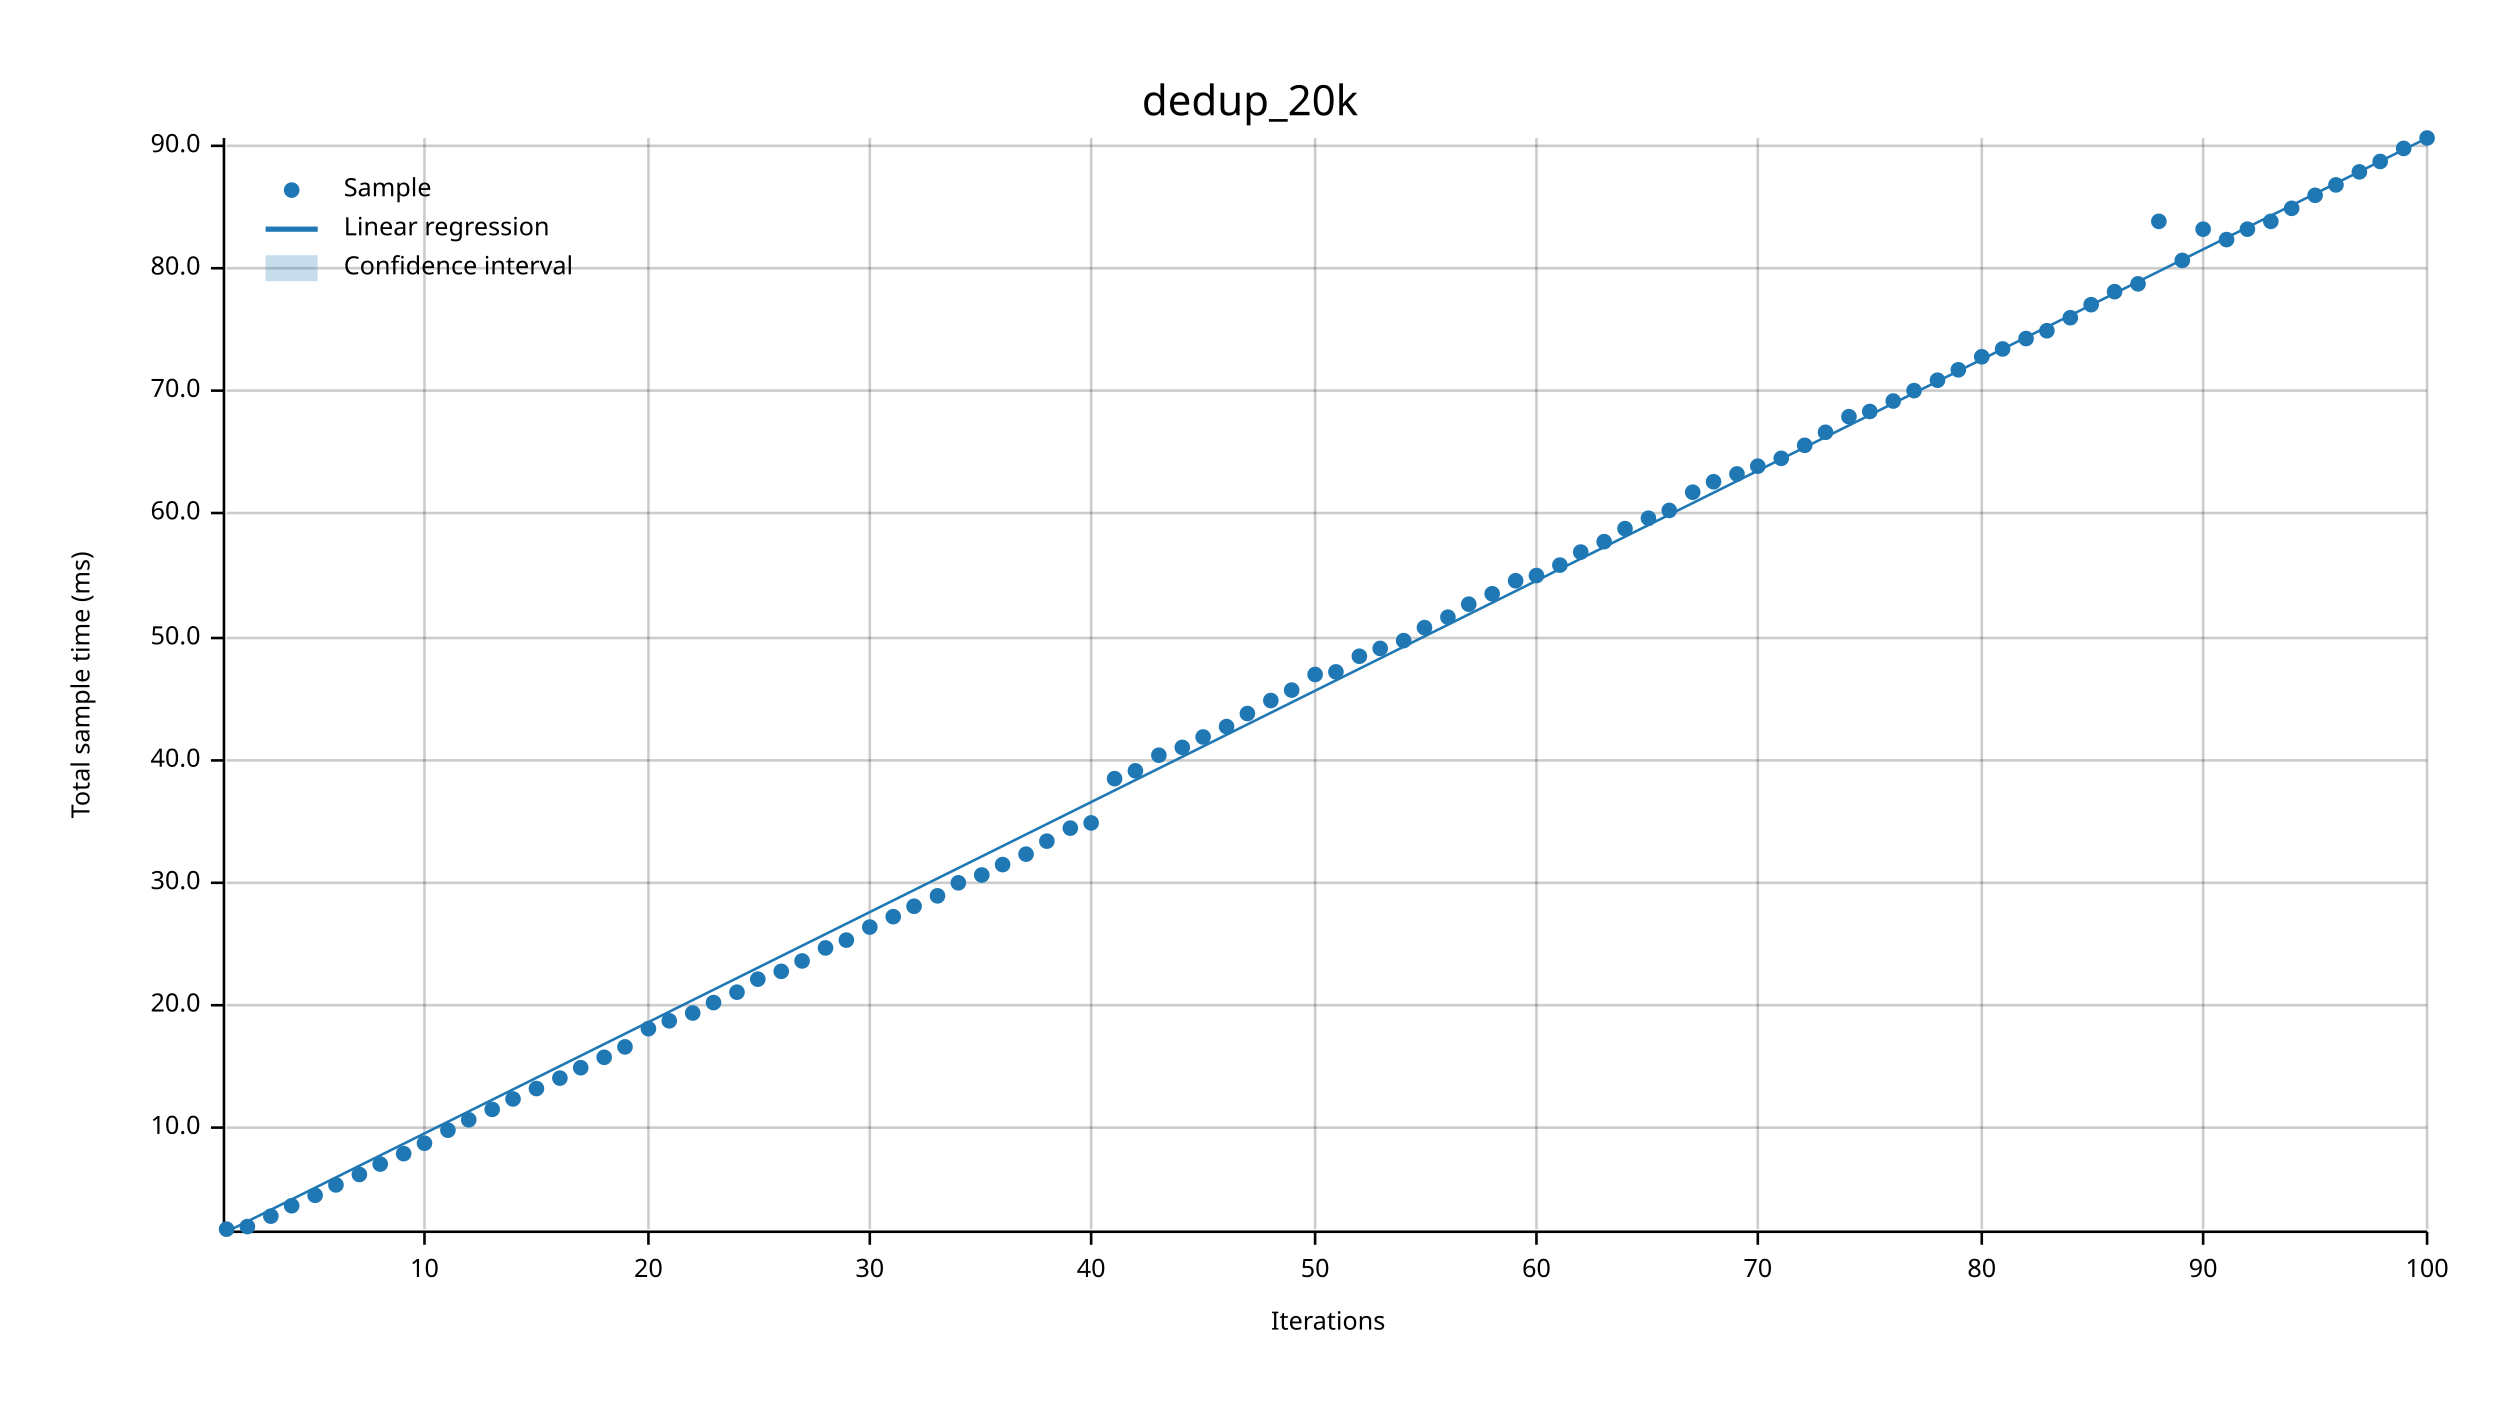
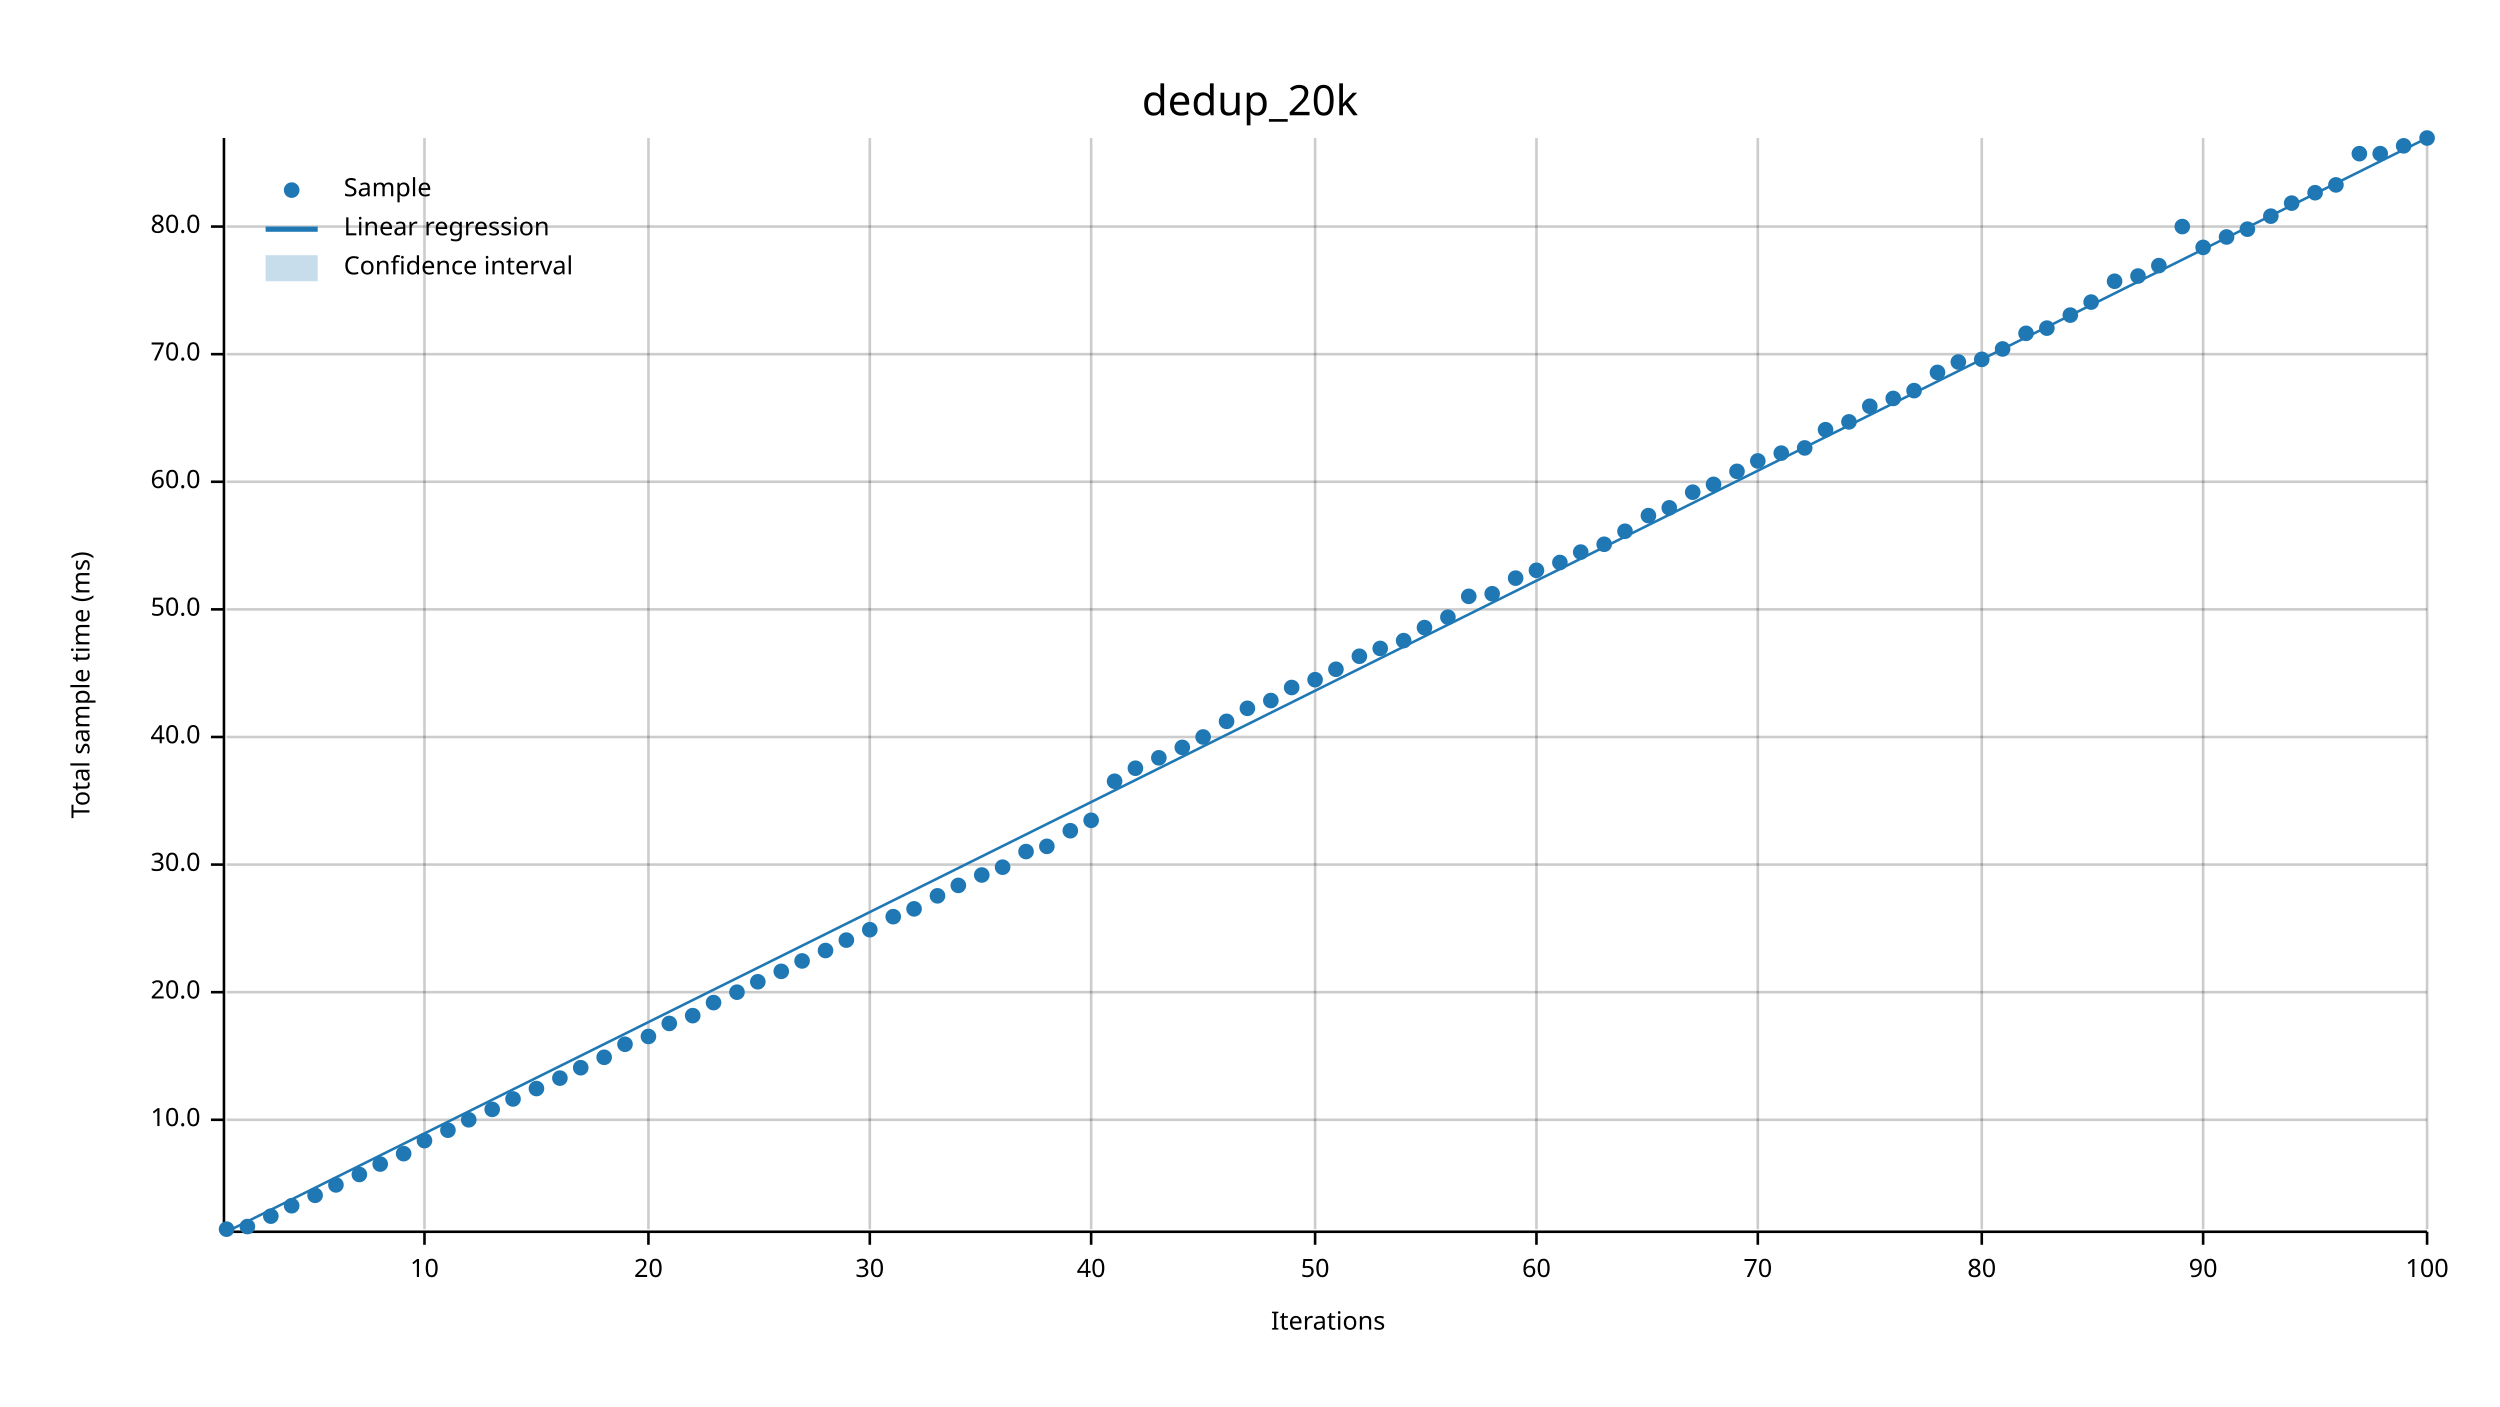
<svg xmlns="http://www.w3.org/2000/svg" width="960" height="540" viewBox="0 0 960 540">
  <text x="480" y="32" dy="0.76em" text-anchor="middle" font-family="sans-serif" font-size="16.129" opacity="1" fill="#000000">
dedup_20k
</text>
  <text x="27" y="263" dy="0.76em" text-anchor="middle" font-family="sans-serif" font-size="9.677" opacity="1" fill="#000000" transform="rotate(270, 27, 263)">
Total sample time (ms)
</text>
  <text x="510" y="513" dy="-0.5ex" text-anchor="middle" font-family="sans-serif" font-size="9.677" opacity="1" fill="#000000">
Iterations
</text>
  <line opacity="0.2" stroke="#000000" stroke-width="1" x1="163" y1="472" x2="163" y2="53" />
  <line opacity="0.2" stroke="#000000" stroke-width="1" x1="249" y1="472" x2="249" y2="53" />
  <line opacity="0.2" stroke="#000000" stroke-width="1" x1="334" y1="472" x2="334" y2="53" />
  <line opacity="0.2" stroke="#000000" stroke-width="1" x1="419" y1="472" x2="419" y2="53" />
  <line opacity="0.2" stroke="#000000" stroke-width="1" x1="505" y1="472" x2="505" y2="53" />
  <line opacity="0.2" stroke="#000000" stroke-width="1" x1="590" y1="472" x2="590" y2="53" />
  <line opacity="0.2" stroke="#000000" stroke-width="1" x1="675" y1="472" x2="675" y2="53" />
  <line opacity="0.2" stroke="#000000" stroke-width="1" x1="761" y1="472" x2="761" y2="53" />
  <line opacity="0.2" stroke="#000000" stroke-width="1" x1="846" y1="472" x2="846" y2="53" />
  <line opacity="0.2" stroke="#000000" stroke-width="1" x1="932" y1="472" x2="932" y2="53" />
-   <line opacity="0.2" stroke="#000000" stroke-width="1" x1="87" y1="433" x2="932" y2="433" />
-   <line opacity="0.2" stroke="#000000" stroke-width="1" x1="87" y1="386" x2="932" y2="386" />
-   <line opacity="0.2" stroke="#000000" stroke-width="1" x1="87" y1="339" x2="932" y2="339" />
-   <line opacity="0.2" stroke="#000000" stroke-width="1" x1="87" y1="292" x2="932" y2="292" />
-   <line opacity="0.2" stroke="#000000" stroke-width="1" x1="87" y1="245" x2="932" y2="245" />
-   <line opacity="0.2" stroke="#000000" stroke-width="1" x1="87" y1="197" x2="932" y2="197" />
-   <line opacity="0.2" stroke="#000000" stroke-width="1" x1="87" y1="150" x2="932" y2="150" />
-   <line opacity="0.2" stroke="#000000" stroke-width="1" x1="87" y1="103" x2="932" y2="103" />
-   <line opacity="0.2" stroke="#000000" stroke-width="1" x1="87" y1="56" x2="932" y2="56" />
+   <line opacity="0.2" stroke="#000000" stroke-width="1" x1="87" y1="430" x2="932" y2="430" />
+   <line opacity="0.2" stroke="#000000" stroke-width="1" x1="87" y1="381" x2="932" y2="381" />
+   <line opacity="0.2" stroke="#000000" stroke-width="1" x1="87" y1="332" x2="932" y2="332" />
+   <line opacity="0.2" stroke="#000000" stroke-width="1" x1="87" y1="283" x2="932" y2="283" />
+   <line opacity="0.2" stroke="#000000" stroke-width="1" x1="87" y1="234" x2="932" y2="234" />
+   <line opacity="0.2" stroke="#000000" stroke-width="1" x1="87" y1="185" x2="932" y2="185" />
+   <line opacity="0.2" stroke="#000000" stroke-width="1" x1="87" y1="136" x2="932" y2="136" />
+   <line opacity="0.2" stroke="#000000" stroke-width="1" x1="87" y1="87" x2="932" y2="87" />
  <polyline fill="none" opacity="1" stroke="#000000" stroke-width="1" points="86,53 86,472 " />
-   <text x="77" y="433" dy="0.5ex" text-anchor="end" font-family="sans-serif" font-size="9.677" opacity="1" fill="#000000">
+   <text x="77" y="430" dy="0.5ex" text-anchor="end" font-family="sans-serif" font-size="9.677" opacity="1" fill="#000000">
10.0
</text>
-   <polyline fill="none" opacity="1" stroke="#000000" stroke-width="1" points="81,433 86,433 " />
-   <text x="77" y="386" dy="0.5ex" text-anchor="end" font-family="sans-serif" font-size="9.677" opacity="1" fill="#000000">
+   <polyline fill="none" opacity="1" stroke="#000000" stroke-width="1" points="81,430 86,430 " />
+   <text x="77" y="381" dy="0.5ex" text-anchor="end" font-family="sans-serif" font-size="9.677" opacity="1" fill="#000000">
20.0
</text>
-   <polyline fill="none" opacity="1" stroke="#000000" stroke-width="1" points="81,386 86,386 " />
-   <text x="77" y="339" dy="0.5ex" text-anchor="end" font-family="sans-serif" font-size="9.677" opacity="1" fill="#000000">
+   <polyline fill="none" opacity="1" stroke="#000000" stroke-width="1" points="81,381 86,381 " />
+   <text x="77" y="332" dy="0.5ex" text-anchor="end" font-family="sans-serif" font-size="9.677" opacity="1" fill="#000000">
30.0
</text>
-   <polyline fill="none" opacity="1" stroke="#000000" stroke-width="1" points="81,339 86,339 " />
-   <text x="77" y="292" dy="0.5ex" text-anchor="end" font-family="sans-serif" font-size="9.677" opacity="1" fill="#000000">
+   <polyline fill="none" opacity="1" stroke="#000000" stroke-width="1" points="81,332 86,332 " />
+   <text x="77" y="283" dy="0.5ex" text-anchor="end" font-family="sans-serif" font-size="9.677" opacity="1" fill="#000000">
40.0
</text>
-   <polyline fill="none" opacity="1" stroke="#000000" stroke-width="1" points="81,292 86,292 " />
-   <text x="77" y="245" dy="0.5ex" text-anchor="end" font-family="sans-serif" font-size="9.677" opacity="1" fill="#000000">
+   <polyline fill="none" opacity="1" stroke="#000000" stroke-width="1" points="81,283 86,283 " />
+   <text x="77" y="234" dy="0.5ex" text-anchor="end" font-family="sans-serif" font-size="9.677" opacity="1" fill="#000000">
50.0
</text>
-   <polyline fill="none" opacity="1" stroke="#000000" stroke-width="1" points="81,245 86,245 " />
-   <text x="77" y="197" dy="0.5ex" text-anchor="end" font-family="sans-serif" font-size="9.677" opacity="1" fill="#000000">
+   <polyline fill="none" opacity="1" stroke="#000000" stroke-width="1" points="81,234 86,234 " />
+   <text x="77" y="185" dy="0.5ex" text-anchor="end" font-family="sans-serif" font-size="9.677" opacity="1" fill="#000000">
60.0
</text>
-   <polyline fill="none" opacity="1" stroke="#000000" stroke-width="1" points="81,197 86,197 " />
-   <text x="77" y="150" dy="0.5ex" text-anchor="end" font-family="sans-serif" font-size="9.677" opacity="1" fill="#000000">
+   <polyline fill="none" opacity="1" stroke="#000000" stroke-width="1" points="81,185 86,185 " />
+   <text x="77" y="136" dy="0.5ex" text-anchor="end" font-family="sans-serif" font-size="9.677" opacity="1" fill="#000000">
70.0
</text>
-   <polyline fill="none" opacity="1" stroke="#000000" stroke-width="1" points="81,150 86,150 " />
-   <text x="77" y="103" dy="0.5ex" text-anchor="end" font-family="sans-serif" font-size="9.677" opacity="1" fill="#000000">
+   <polyline fill="none" opacity="1" stroke="#000000" stroke-width="1" points="81,136 86,136 " />
+   <text x="77" y="87" dy="0.5ex" text-anchor="end" font-family="sans-serif" font-size="9.677" opacity="1" fill="#000000">
80.0
</text>
-   <polyline fill="none" opacity="1" stroke="#000000" stroke-width="1" points="81,103 86,103 " />
-   <text x="77" y="56" dy="0.5ex" text-anchor="end" font-family="sans-serif" font-size="9.677" opacity="1" fill="#000000">
- 90.0
- </text>
-   <polyline fill="none" opacity="1" stroke="#000000" stroke-width="1" points="81,56 86,56 " />
+   <polyline fill="none" opacity="1" stroke="#000000" stroke-width="1" points="81,87 86,87 " />
  <polyline fill="none" opacity="1" stroke="#000000" stroke-width="1" points="87,473 932,473 " />
  <text x="163" y="483" dy="0.76em" text-anchor="middle" font-family="sans-serif" font-size="9.677" opacity="1" fill="#000000">
10
</text>
  <polyline fill="none" opacity="1" stroke="#000000" stroke-width="1" points="163,473 163,478 " />
  <text x="249" y="483" dy="0.76em" text-anchor="middle" font-family="sans-serif" font-size="9.677" opacity="1" fill="#000000">
20
</text>
  <polyline fill="none" opacity="1" stroke="#000000" stroke-width="1" points="249,473 249,478 " />
  <text x="334" y="483" dy="0.76em" text-anchor="middle" font-family="sans-serif" font-size="9.677" opacity="1" fill="#000000">
30
</text>
  <polyline fill="none" opacity="1" stroke="#000000" stroke-width="1" points="334,473 334,478 " />
  <text x="419" y="483" dy="0.76em" text-anchor="middle" font-family="sans-serif" font-size="9.677" opacity="1" fill="#000000">
40
</text>
  <polyline fill="none" opacity="1" stroke="#000000" stroke-width="1" points="419,473 419,478 " />
  <text x="505" y="483" dy="0.76em" text-anchor="middle" font-family="sans-serif" font-size="9.677" opacity="1" fill="#000000">
50
</text>
  <polyline fill="none" opacity="1" stroke="#000000" stroke-width="1" points="505,473 505,478 " />
  <text x="590" y="483" dy="0.76em" text-anchor="middle" font-family="sans-serif" font-size="9.677" opacity="1" fill="#000000">
60
</text>
  <polyline fill="none" opacity="1" stroke="#000000" stroke-width="1" points="590,473 590,478 " />
  <text x="675" y="483" dy="0.76em" text-anchor="middle" font-family="sans-serif" font-size="9.677" opacity="1" fill="#000000">
70
</text>
  <polyline fill="none" opacity="1" stroke="#000000" stroke-width="1" points="675,473 675,478 " />
  <text x="761" y="483" dy="0.76em" text-anchor="middle" font-family="sans-serif" font-size="9.677" opacity="1" fill="#000000">
80
</text>
  <polyline fill="none" opacity="1" stroke="#000000" stroke-width="1" points="761,473 761,478 " />
  <text x="846" y="483" dy="0.76em" text-anchor="middle" font-family="sans-serif" font-size="9.677" opacity="1" fill="#000000">
90
</text>
  <polyline fill="none" opacity="1" stroke="#000000" stroke-width="1" points="846,473 846,478 " />
  <text x="932" y="483" dy="0.76em" text-anchor="middle" font-family="sans-serif" font-size="9.677" opacity="1" fill="#000000">
100
</text>
  <polyline fill="none" opacity="1" stroke="#000000" stroke-width="1" points="932,473 932,478 " />
  <circle cx="87" cy="472" r="3" opacity="1" fill="#1F78B4" stroke="none" stroke-width="1" />
  <circle cx="95" cy="471" r="3" opacity="1" fill="#1F78B4" stroke="none" stroke-width="1" />
  <circle cx="104" cy="467" r="3" opacity="1" fill="#1F78B4" stroke="none" stroke-width="1" />
  <circle cx="112" cy="463" r="3" opacity="1" fill="#1F78B4" stroke="none" stroke-width="1" />
  <circle cx="121" cy="459" r="3" opacity="1" fill="#1F78B4" stroke="none" stroke-width="1" />
  <circle cx="129" cy="455" r="3" opacity="1" fill="#1F78B4" stroke="none" stroke-width="1" />
  <circle cx="138" cy="451" r="3" opacity="1" fill="#1F78B4" stroke="none" stroke-width="1" />
  <circle cx="146" cy="447" r="3" opacity="1" fill="#1F78B4" stroke="none" stroke-width="1" />
  <circle cx="155" cy="443" r="3" opacity="1" fill="#1F78B4" stroke="none" stroke-width="1" />
-   <circle cx="163" cy="439" r="3" opacity="1" fill="#1F78B4" stroke="none" stroke-width="1" />
+   <circle cx="163" cy="438" r="3" opacity="1" fill="#1F78B4" stroke="none" stroke-width="1" />
  <circle cx="172" cy="434" r="3" opacity="1" fill="#1F78B4" stroke="none" stroke-width="1" />
  <circle cx="180" cy="430" r="3" opacity="1" fill="#1F78B4" stroke="none" stroke-width="1" />
  <circle cx="189" cy="426" r="3" opacity="1" fill="#1F78B4" stroke="none" stroke-width="1" />
  <circle cx="197" cy="422" r="3" opacity="1" fill="#1F78B4" stroke="none" stroke-width="1" />
  <circle cx="206" cy="418" r="3" opacity="1" fill="#1F78B4" stroke="none" stroke-width="1" />
  <circle cx="215" cy="414" r="3" opacity="1" fill="#1F78B4" stroke="none" stroke-width="1" />
  <circle cx="223" cy="410" r="3" opacity="1" fill="#1F78B4" stroke="none" stroke-width="1" />
  <circle cx="232" cy="406" r="3" opacity="1" fill="#1F78B4" stroke="none" stroke-width="1" />
-   <circle cx="240" cy="402" r="3" opacity="1" fill="#1F78B4" stroke="none" stroke-width="1" />
-   <circle cx="249" cy="395" r="3" opacity="1" fill="#1F78B4" stroke="none" stroke-width="1" />
-   <circle cx="257" cy="392" r="3" opacity="1" fill="#1F78B4" stroke="none" stroke-width="1" />
-   <circle cx="266" cy="389" r="3" opacity="1" fill="#1F78B4" stroke="none" stroke-width="1" />
+   <circle cx="240" cy="401" r="3" opacity="1" fill="#1F78B4" stroke="none" stroke-width="1" />
+   <circle cx="249" cy="398" r="3" opacity="1" fill="#1F78B4" stroke="none" stroke-width="1" />
+   <circle cx="257" cy="393" r="3" opacity="1" fill="#1F78B4" stroke="none" stroke-width="1" />
+   <circle cx="266" cy="390" r="3" opacity="1" fill="#1F78B4" stroke="none" stroke-width="1" />
  <circle cx="274" cy="385" r="3" opacity="1" fill="#1F78B4" stroke="none" stroke-width="1" />
  <circle cx="283" cy="381" r="3" opacity="1" fill="#1F78B4" stroke="none" stroke-width="1" />
-   <circle cx="291" cy="376" r="3" opacity="1" fill="#1F78B4" stroke="none" stroke-width="1" />
+   <circle cx="291" cy="377" r="3" opacity="1" fill="#1F78B4" stroke="none" stroke-width="1" />
  <circle cx="300" cy="373" r="3" opacity="1" fill="#1F78B4" stroke="none" stroke-width="1" />
  <circle cx="308" cy="369" r="3" opacity="1" fill="#1F78B4" stroke="none" stroke-width="1" />
-   <circle cx="317" cy="364" r="3" opacity="1" fill="#1F78B4" stroke="none" stroke-width="1" />
+   <circle cx="317" cy="365" r="3" opacity="1" fill="#1F78B4" stroke="none" stroke-width="1" />
  <circle cx="325" cy="361" r="3" opacity="1" fill="#1F78B4" stroke="none" stroke-width="1" />
-   <circle cx="334" cy="356" r="3" opacity="1" fill="#1F78B4" stroke="none" stroke-width="1" />
+   <circle cx="334" cy="357" r="3" opacity="1" fill="#1F78B4" stroke="none" stroke-width="1" />
  <circle cx="343" cy="352" r="3" opacity="1" fill="#1F78B4" stroke="none" stroke-width="1" />
-   <circle cx="351" cy="348" r="3" opacity="1" fill="#1F78B4" stroke="none" stroke-width="1" />
+   <circle cx="351" cy="349" r="3" opacity="1" fill="#1F78B4" stroke="none" stroke-width="1" />
  <circle cx="360" cy="344" r="3" opacity="1" fill="#1F78B4" stroke="none" stroke-width="1" />
-   <circle cx="368" cy="339" r="3" opacity="1" fill="#1F78B4" stroke="none" stroke-width="1" />
+   <circle cx="368" cy="340" r="3" opacity="1" fill="#1F78B4" stroke="none" stroke-width="1" />
  <circle cx="377" cy="336" r="3" opacity="1" fill="#1F78B4" stroke="none" stroke-width="1" />
-   <circle cx="385" cy="332" r="3" opacity="1" fill="#1F78B4" stroke="none" stroke-width="1" />
-   <circle cx="394" cy="328" r="3" opacity="1" fill="#1F78B4" stroke="none" stroke-width="1" />
-   <circle cx="402" cy="323" r="3" opacity="1" fill="#1F78B4" stroke="none" stroke-width="1" />
-   <circle cx="411" cy="318" r="3" opacity="1" fill="#1F78B4" stroke="none" stroke-width="1" />
-   <circle cx="419" cy="316" r="3" opacity="1" fill="#1F78B4" stroke="none" stroke-width="1" />
-   <circle cx="428" cy="299" r="3" opacity="1" fill="#1F78B4" stroke="none" stroke-width="1" />
-   <circle cx="436" cy="296" r="3" opacity="1" fill="#1F78B4" stroke="none" stroke-width="1" />
-   <circle cx="445" cy="290" r="3" opacity="1" fill="#1F78B4" stroke="none" stroke-width="1" />
+   <circle cx="385" cy="333" r="3" opacity="1" fill="#1F78B4" stroke="none" stroke-width="1" />
+   <circle cx="394" cy="327" r="3" opacity="1" fill="#1F78B4" stroke="none" stroke-width="1" />
+   <circle cx="402" cy="325" r="3" opacity="1" fill="#1F78B4" stroke="none" stroke-width="1" />
+   <circle cx="411" cy="319" r="3" opacity="1" fill="#1F78B4" stroke="none" stroke-width="1" />
+   <circle cx="419" cy="315" r="3" opacity="1" fill="#1F78B4" stroke="none" stroke-width="1" />
+   <circle cx="428" cy="300" r="3" opacity="1" fill="#1F78B4" stroke="none" stroke-width="1" />
+   <circle cx="436" cy="295" r="3" opacity="1" fill="#1F78B4" stroke="none" stroke-width="1" />
+   <circle cx="445" cy="291" r="3" opacity="1" fill="#1F78B4" stroke="none" stroke-width="1" />
  <circle cx="454" cy="287" r="3" opacity="1" fill="#1F78B4" stroke="none" stroke-width="1" />
  <circle cx="462" cy="283" r="3" opacity="1" fill="#1F78B4" stroke="none" stroke-width="1" />
-   <circle cx="471" cy="279" r="3" opacity="1" fill="#1F78B4" stroke="none" stroke-width="1" />
-   <circle cx="479" cy="274" r="3" opacity="1" fill="#1F78B4" stroke="none" stroke-width="1" />
+   <circle cx="471" cy="277" r="3" opacity="1" fill="#1F78B4" stroke="none" stroke-width="1" />
+   <circle cx="479" cy="272" r="3" opacity="1" fill="#1F78B4" stroke="none" stroke-width="1" />
  <circle cx="488" cy="269" r="3" opacity="1" fill="#1F78B4" stroke="none" stroke-width="1" />
-   <circle cx="496" cy="265" r="3" opacity="1" fill="#1F78B4" stroke="none" stroke-width="1" />
-   <circle cx="505" cy="259" r="3" opacity="1" fill="#1F78B4" stroke="none" stroke-width="1" />
-   <circle cx="513" cy="258" r="3" opacity="1" fill="#1F78B4" stroke="none" stroke-width="1" />
+   <circle cx="496" cy="264" r="3" opacity="1" fill="#1F78B4" stroke="none" stroke-width="1" />
+   <circle cx="505" cy="261" r="3" opacity="1" fill="#1F78B4" stroke="none" stroke-width="1" />
+   <circle cx="513" cy="257" r="3" opacity="1" fill="#1F78B4" stroke="none" stroke-width="1" />
  <circle cx="522" cy="252" r="3" opacity="1" fill="#1F78B4" stroke="none" stroke-width="1" />
  <circle cx="530" cy="249" r="3" opacity="1" fill="#1F78B4" stroke="none" stroke-width="1" />
  <circle cx="539" cy="246" r="3" opacity="1" fill="#1F78B4" stroke="none" stroke-width="1" />
  <circle cx="547" cy="241" r="3" opacity="1" fill="#1F78B4" stroke="none" stroke-width="1" />
  <circle cx="556" cy="237" r="3" opacity="1" fill="#1F78B4" stroke="none" stroke-width="1" />
-   <circle cx="564" cy="232" r="3" opacity="1" fill="#1F78B4" stroke="none" stroke-width="1" />
+   <circle cx="564" cy="229" r="3" opacity="1" fill="#1F78B4" stroke="none" stroke-width="1" />
  <circle cx="573" cy="228" r="3" opacity="1" fill="#1F78B4" stroke="none" stroke-width="1" />
-   <circle cx="582" cy="223" r="3" opacity="1" fill="#1F78B4" stroke="none" stroke-width="1" />
-   <circle cx="590" cy="221" r="3" opacity="1" fill="#1F78B4" stroke="none" stroke-width="1" />
-   <circle cx="599" cy="217" r="3" opacity="1" fill="#1F78B4" stroke="none" stroke-width="1" />
+   <circle cx="582" cy="222" r="3" opacity="1" fill="#1F78B4" stroke="none" stroke-width="1" />
+   <circle cx="590" cy="219" r="3" opacity="1" fill="#1F78B4" stroke="none" stroke-width="1" />
+   <circle cx="599" cy="216" r="3" opacity="1" fill="#1F78B4" stroke="none" stroke-width="1" />
  <circle cx="607" cy="212" r="3" opacity="1" fill="#1F78B4" stroke="none" stroke-width="1" />
-   <circle cx="616" cy="208" r="3" opacity="1" fill="#1F78B4" stroke="none" stroke-width="1" />
-   <circle cx="624" cy="203" r="3" opacity="1" fill="#1F78B4" stroke="none" stroke-width="1" />
-   <circle cx="633" cy="199" r="3" opacity="1" fill="#1F78B4" stroke="none" stroke-width="1" />
-   <circle cx="641" cy="196" r="3" opacity="1" fill="#1F78B4" stroke="none" stroke-width="1" />
+   <circle cx="616" cy="209" r="3" opacity="1" fill="#1F78B4" stroke="none" stroke-width="1" />
+   <circle cx="624" cy="204" r="3" opacity="1" fill="#1F78B4" stroke="none" stroke-width="1" />
+   <circle cx="633" cy="198" r="3" opacity="1" fill="#1F78B4" stroke="none" stroke-width="1" />
+   <circle cx="641" cy="195" r="3" opacity="1" fill="#1F78B4" stroke="none" stroke-width="1" />
  <circle cx="650" cy="189" r="3" opacity="1" fill="#1F78B4" stroke="none" stroke-width="1" />
-   <circle cx="658" cy="185" r="3" opacity="1" fill="#1F78B4" stroke="none" stroke-width="1" />
-   <circle cx="667" cy="182" r="3" opacity="1" fill="#1F78B4" stroke="none" stroke-width="1" />
-   <circle cx="675" cy="179" r="3" opacity="1" fill="#1F78B4" stroke="none" stroke-width="1" />
-   <circle cx="684" cy="176" r="3" opacity="1" fill="#1F78B4" stroke="none" stroke-width="1" />
-   <circle cx="693" cy="171" r="3" opacity="1" fill="#1F78B4" stroke="none" stroke-width="1" />
-   <circle cx="701" cy="166" r="3" opacity="1" fill="#1F78B4" stroke="none" stroke-width="1" />
-   <circle cx="710" cy="160" r="3" opacity="1" fill="#1F78B4" stroke="none" stroke-width="1" />
-   <circle cx="718" cy="158" r="3" opacity="1" fill="#1F78B4" stroke="none" stroke-width="1" />
-   <circle cx="727" cy="154" r="3" opacity="1" fill="#1F78B4" stroke="none" stroke-width="1" />
+   <circle cx="658" cy="186" r="3" opacity="1" fill="#1F78B4" stroke="none" stroke-width="1" />
+   <circle cx="667" cy="181" r="3" opacity="1" fill="#1F78B4" stroke="none" stroke-width="1" />
+   <circle cx="675" cy="177" r="3" opacity="1" fill="#1F78B4" stroke="none" stroke-width="1" />
+   <circle cx="684" cy="174" r="3" opacity="1" fill="#1F78B4" stroke="none" stroke-width="1" />
+   <circle cx="693" cy="172" r="3" opacity="1" fill="#1F78B4" stroke="none" stroke-width="1" />
+   <circle cx="701" cy="165" r="3" opacity="1" fill="#1F78B4" stroke="none" stroke-width="1" />
+   <circle cx="710" cy="162" r="3" opacity="1" fill="#1F78B4" stroke="none" stroke-width="1" />
+   <circle cx="718" cy="156" r="3" opacity="1" fill="#1F78B4" stroke="none" stroke-width="1" />
+   <circle cx="727" cy="153" r="3" opacity="1" fill="#1F78B4" stroke="none" stroke-width="1" />
  <circle cx="735" cy="150" r="3" opacity="1" fill="#1F78B4" stroke="none" stroke-width="1" />
-   <circle cx="744" cy="146" r="3" opacity="1" fill="#1F78B4" stroke="none" stroke-width="1" />
-   <circle cx="752" cy="142" r="3" opacity="1" fill="#1F78B4" stroke="none" stroke-width="1" />
-   <circle cx="761" cy="137" r="3" opacity="1" fill="#1F78B4" stroke="none" stroke-width="1" />
+   <circle cx="744" cy="143" r="3" opacity="1" fill="#1F78B4" stroke="none" stroke-width="1" />
+   <circle cx="752" cy="139" r="3" opacity="1" fill="#1F78B4" stroke="none" stroke-width="1" />
+   <circle cx="761" cy="138" r="3" opacity="1" fill="#1F78B4" stroke="none" stroke-width="1" />
  <circle cx="769" cy="134" r="3" opacity="1" fill="#1F78B4" stroke="none" stroke-width="1" />
-   <circle cx="778" cy="130" r="3" opacity="1" fill="#1F78B4" stroke="none" stroke-width="1" />
-   <circle cx="786" cy="127" r="3" opacity="1" fill="#1F78B4" stroke="none" stroke-width="1" />
-   <circle cx="795" cy="122" r="3" opacity="1" fill="#1F78B4" stroke="none" stroke-width="1" />
-   <circle cx="803" cy="117" r="3" opacity="1" fill="#1F78B4" stroke="none" stroke-width="1" />
-   <circle cx="812" cy="112" r="3" opacity="1" fill="#1F78B4" stroke="none" stroke-width="1" />
-   <circle cx="821" cy="109" r="3" opacity="1" fill="#1F78B4" stroke="none" stroke-width="1" />
-   <circle cx="829" cy="85" r="3" opacity="1" fill="#1F78B4" stroke="none" stroke-width="1" />
-   <circle cx="838" cy="100" r="3" opacity="1" fill="#1F78B4" stroke="none" stroke-width="1" />
-   <circle cx="846" cy="88" r="3" opacity="1" fill="#1F78B4" stroke="none" stroke-width="1" />
-   <circle cx="855" cy="92" r="3" opacity="1" fill="#1F78B4" stroke="none" stroke-width="1" />
+   <circle cx="778" cy="128" r="3" opacity="1" fill="#1F78B4" stroke="none" stroke-width="1" />
+   <circle cx="786" cy="126" r="3" opacity="1" fill="#1F78B4" stroke="none" stroke-width="1" />
+   <circle cx="795" cy="121" r="3" opacity="1" fill="#1F78B4" stroke="none" stroke-width="1" />
+   <circle cx="803" cy="116" r="3" opacity="1" fill="#1F78B4" stroke="none" stroke-width="1" />
+   <circle cx="812" cy="108" r="3" opacity="1" fill="#1F78B4" stroke="none" stroke-width="1" />
+   <circle cx="821" cy="106" r="3" opacity="1" fill="#1F78B4" stroke="none" stroke-width="1" />
+   <circle cx="829" cy="102" r="3" opacity="1" fill="#1F78B4" stroke="none" stroke-width="1" />
+   <circle cx="838" cy="87" r="3" opacity="1" fill="#1F78B4" stroke="none" stroke-width="1" />
+   <circle cx="846" cy="95" r="3" opacity="1" fill="#1F78B4" stroke="none" stroke-width="1" />
+   <circle cx="855" cy="91" r="3" opacity="1" fill="#1F78B4" stroke="none" stroke-width="1" />
  <circle cx="863" cy="88" r="3" opacity="1" fill="#1F78B4" stroke="none" stroke-width="1" />
-   <circle cx="872" cy="85" r="3" opacity="1" fill="#1F78B4" stroke="none" stroke-width="1" />
-   <circle cx="880" cy="80" r="3" opacity="1" fill="#1F78B4" stroke="none" stroke-width="1" />
-   <circle cx="889" cy="75" r="3" opacity="1" fill="#1F78B4" stroke="none" stroke-width="1" />
+   <circle cx="872" cy="83" r="3" opacity="1" fill="#1F78B4" stroke="none" stroke-width="1" />
+   <circle cx="880" cy="78" r="3" opacity="1" fill="#1F78B4" stroke="none" stroke-width="1" />
+   <circle cx="889" cy="74" r="3" opacity="1" fill="#1F78B4" stroke="none" stroke-width="1" />
  <circle cx="897" cy="71" r="3" opacity="1" fill="#1F78B4" stroke="none" stroke-width="1" />
-   <circle cx="906" cy="66" r="3" opacity="1" fill="#1F78B4" stroke="none" stroke-width="1" />
-   <circle cx="914" cy="62" r="3" opacity="1" fill="#1F78B4" stroke="none" stroke-width="1" />
-   <circle cx="923" cy="57" r="3" opacity="1" fill="#1F78B4" stroke="none" stroke-width="1" />
+   <circle cx="906" cy="59" r="3" opacity="1" fill="#1F78B4" stroke="none" stroke-width="1" />
+   <circle cx="914" cy="59" r="3" opacity="1" fill="#1F78B4" stroke="none" stroke-width="1" />
+   <circle cx="923" cy="56" r="3" opacity="1" fill="#1F78B4" stroke="none" stroke-width="1" />
  <circle cx="932" cy="53" r="3" opacity="1" fill="#1F78B4" stroke="none" stroke-width="1" />
  <polyline fill="none" opacity="1" stroke="#1F78B4" stroke-width="1" points="87,473 932,53 " />
  <polygon opacity="0.25" fill="#1F78B4" points="87,473 932,53 932,53 " />
  <text x="132" y="68" dy="0.76em" text-anchor="start" font-family="sans-serif" font-size="9.677" opacity="1" fill="#000000">
Sample
</text>
  <text x="132" y="83" dy="0.76em" text-anchor="start" font-family="sans-serif" font-size="9.677" opacity="1" fill="#000000">
Linear regression
</text>
  <text x="132" y="98" dy="0.76em" text-anchor="start" font-family="sans-serif" font-size="9.677" opacity="1" fill="#000000">
Confidence interval
</text>
  <circle cx="112" cy="73" r="3" opacity="1" fill="#1F78B4" stroke="none" stroke-width="1" />
  <polyline fill="none" opacity="1" stroke="#1F78B4" stroke-width="2" points="102,88 122,88 " />
  <rect x="102" y="98" width="20" height="10" opacity="0.25" fill="#1F78B4" stroke="none" />
</svg>
